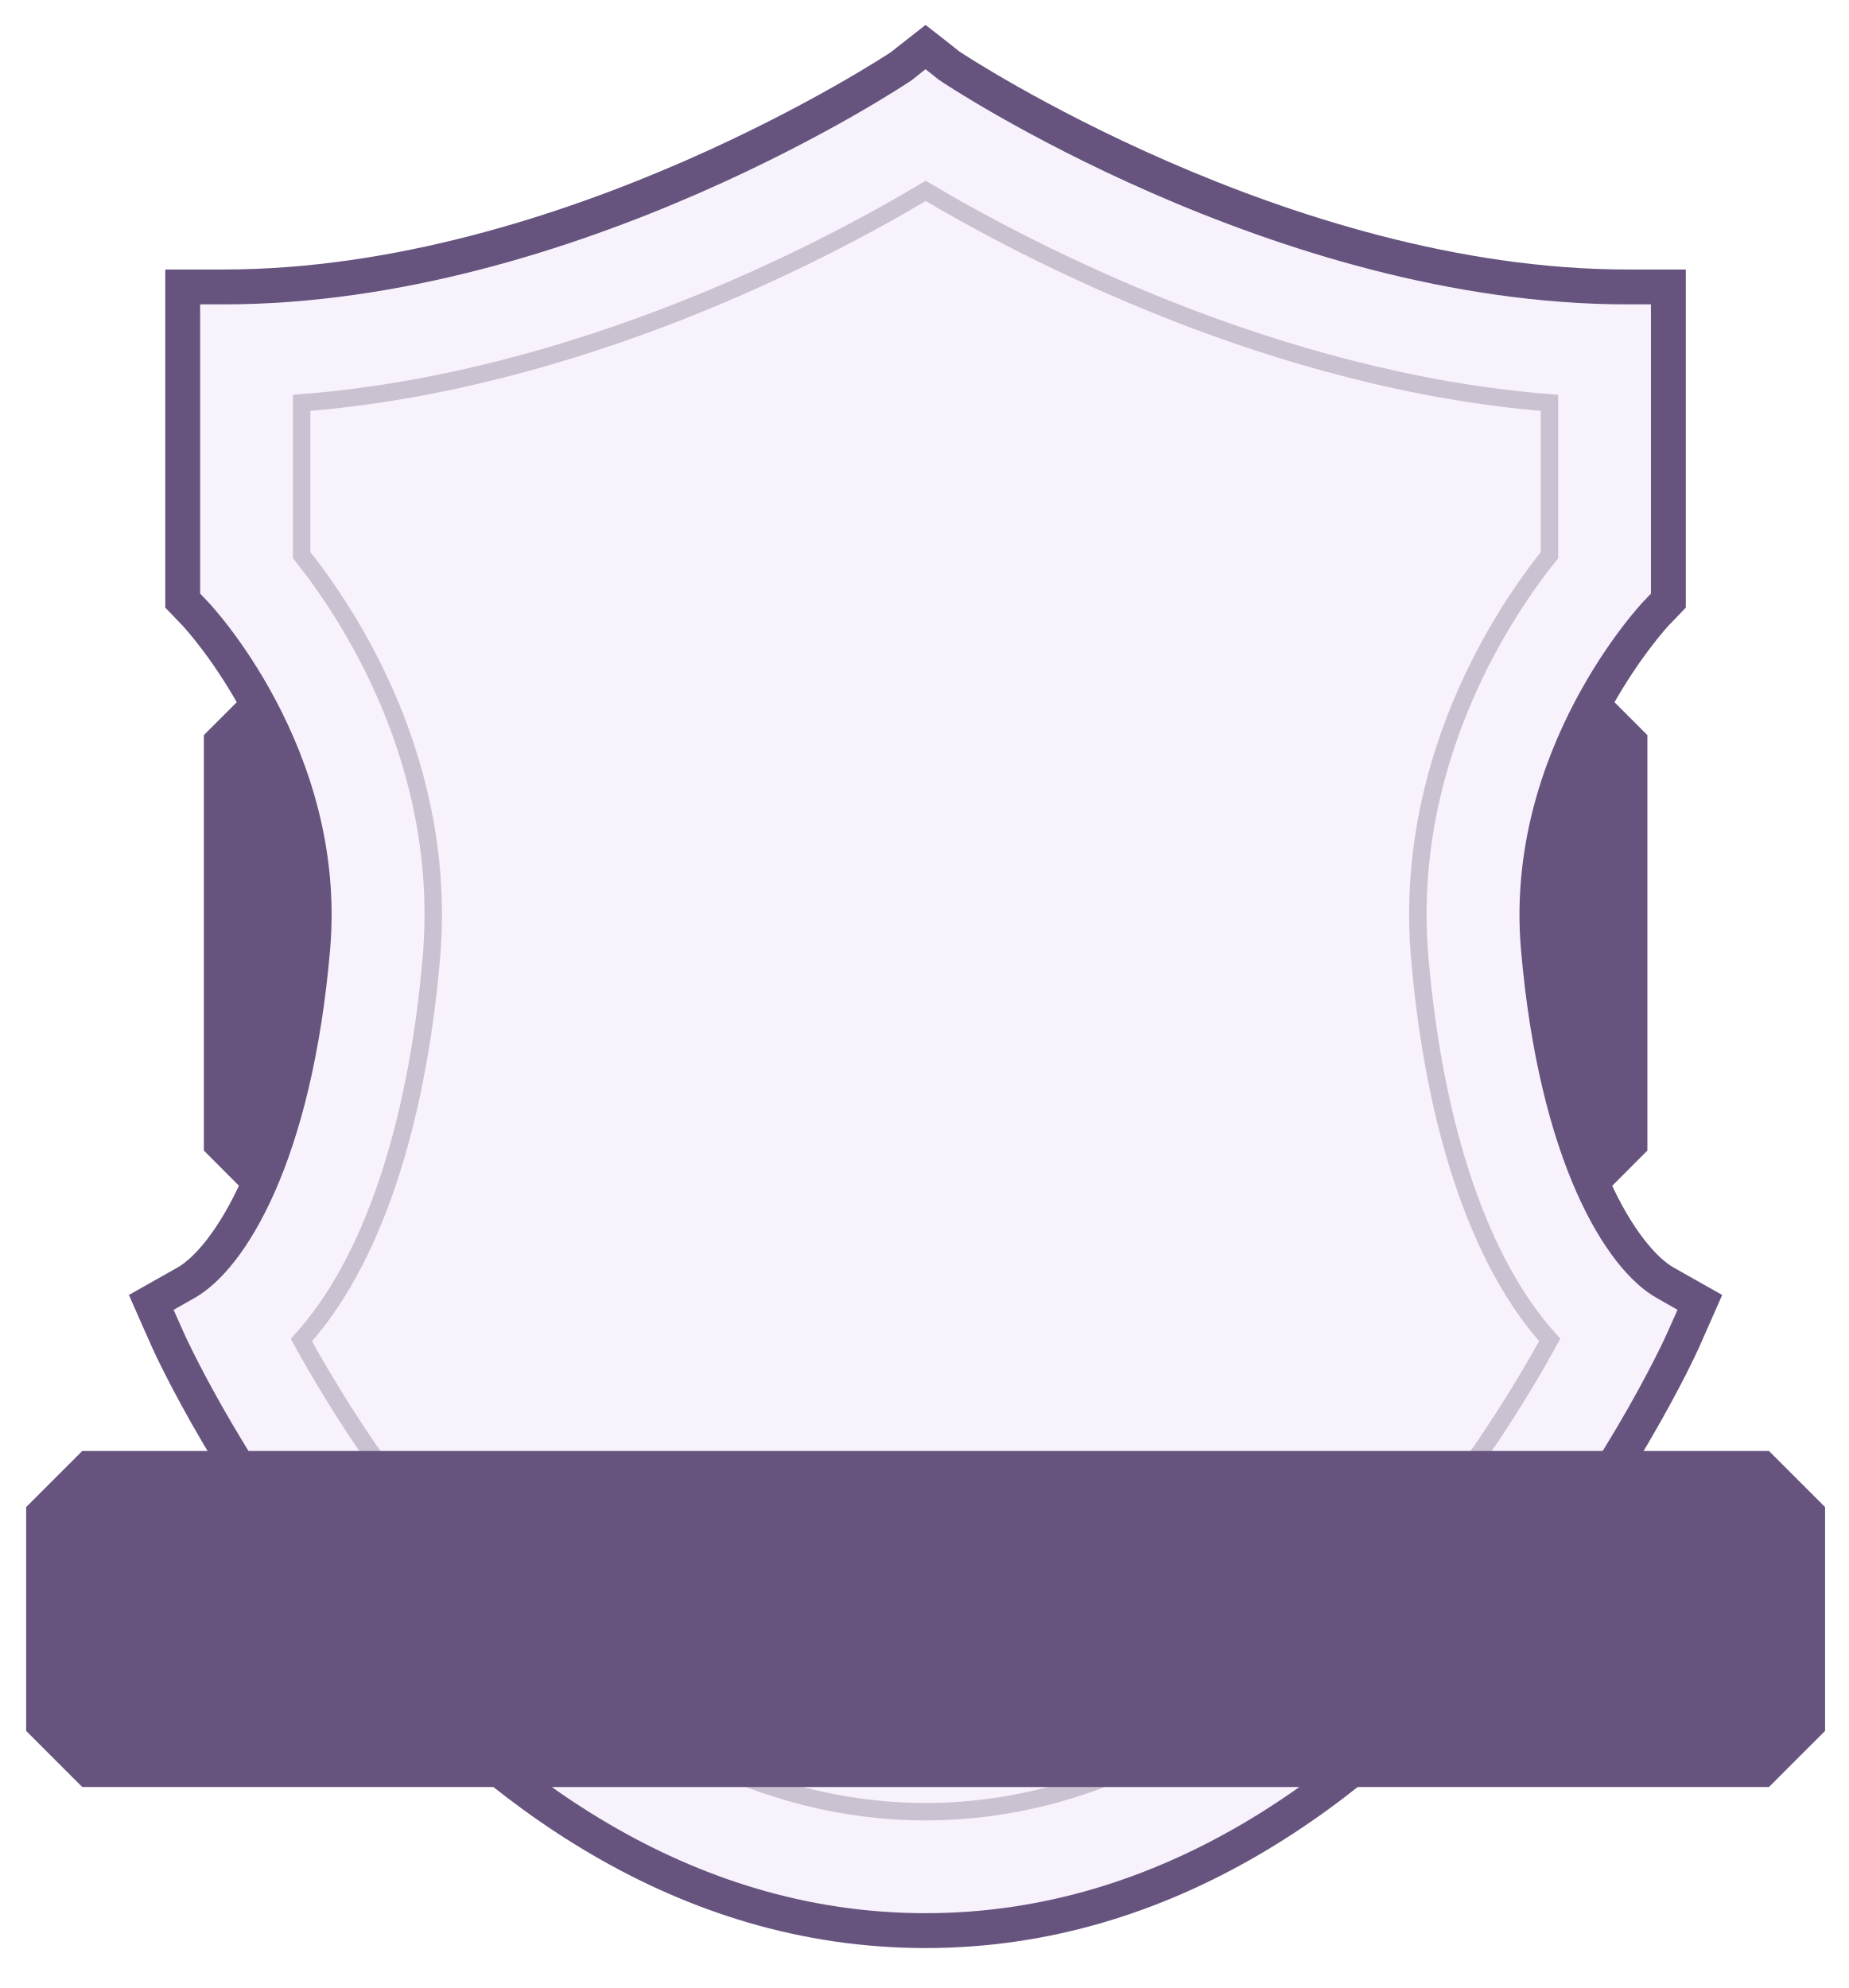
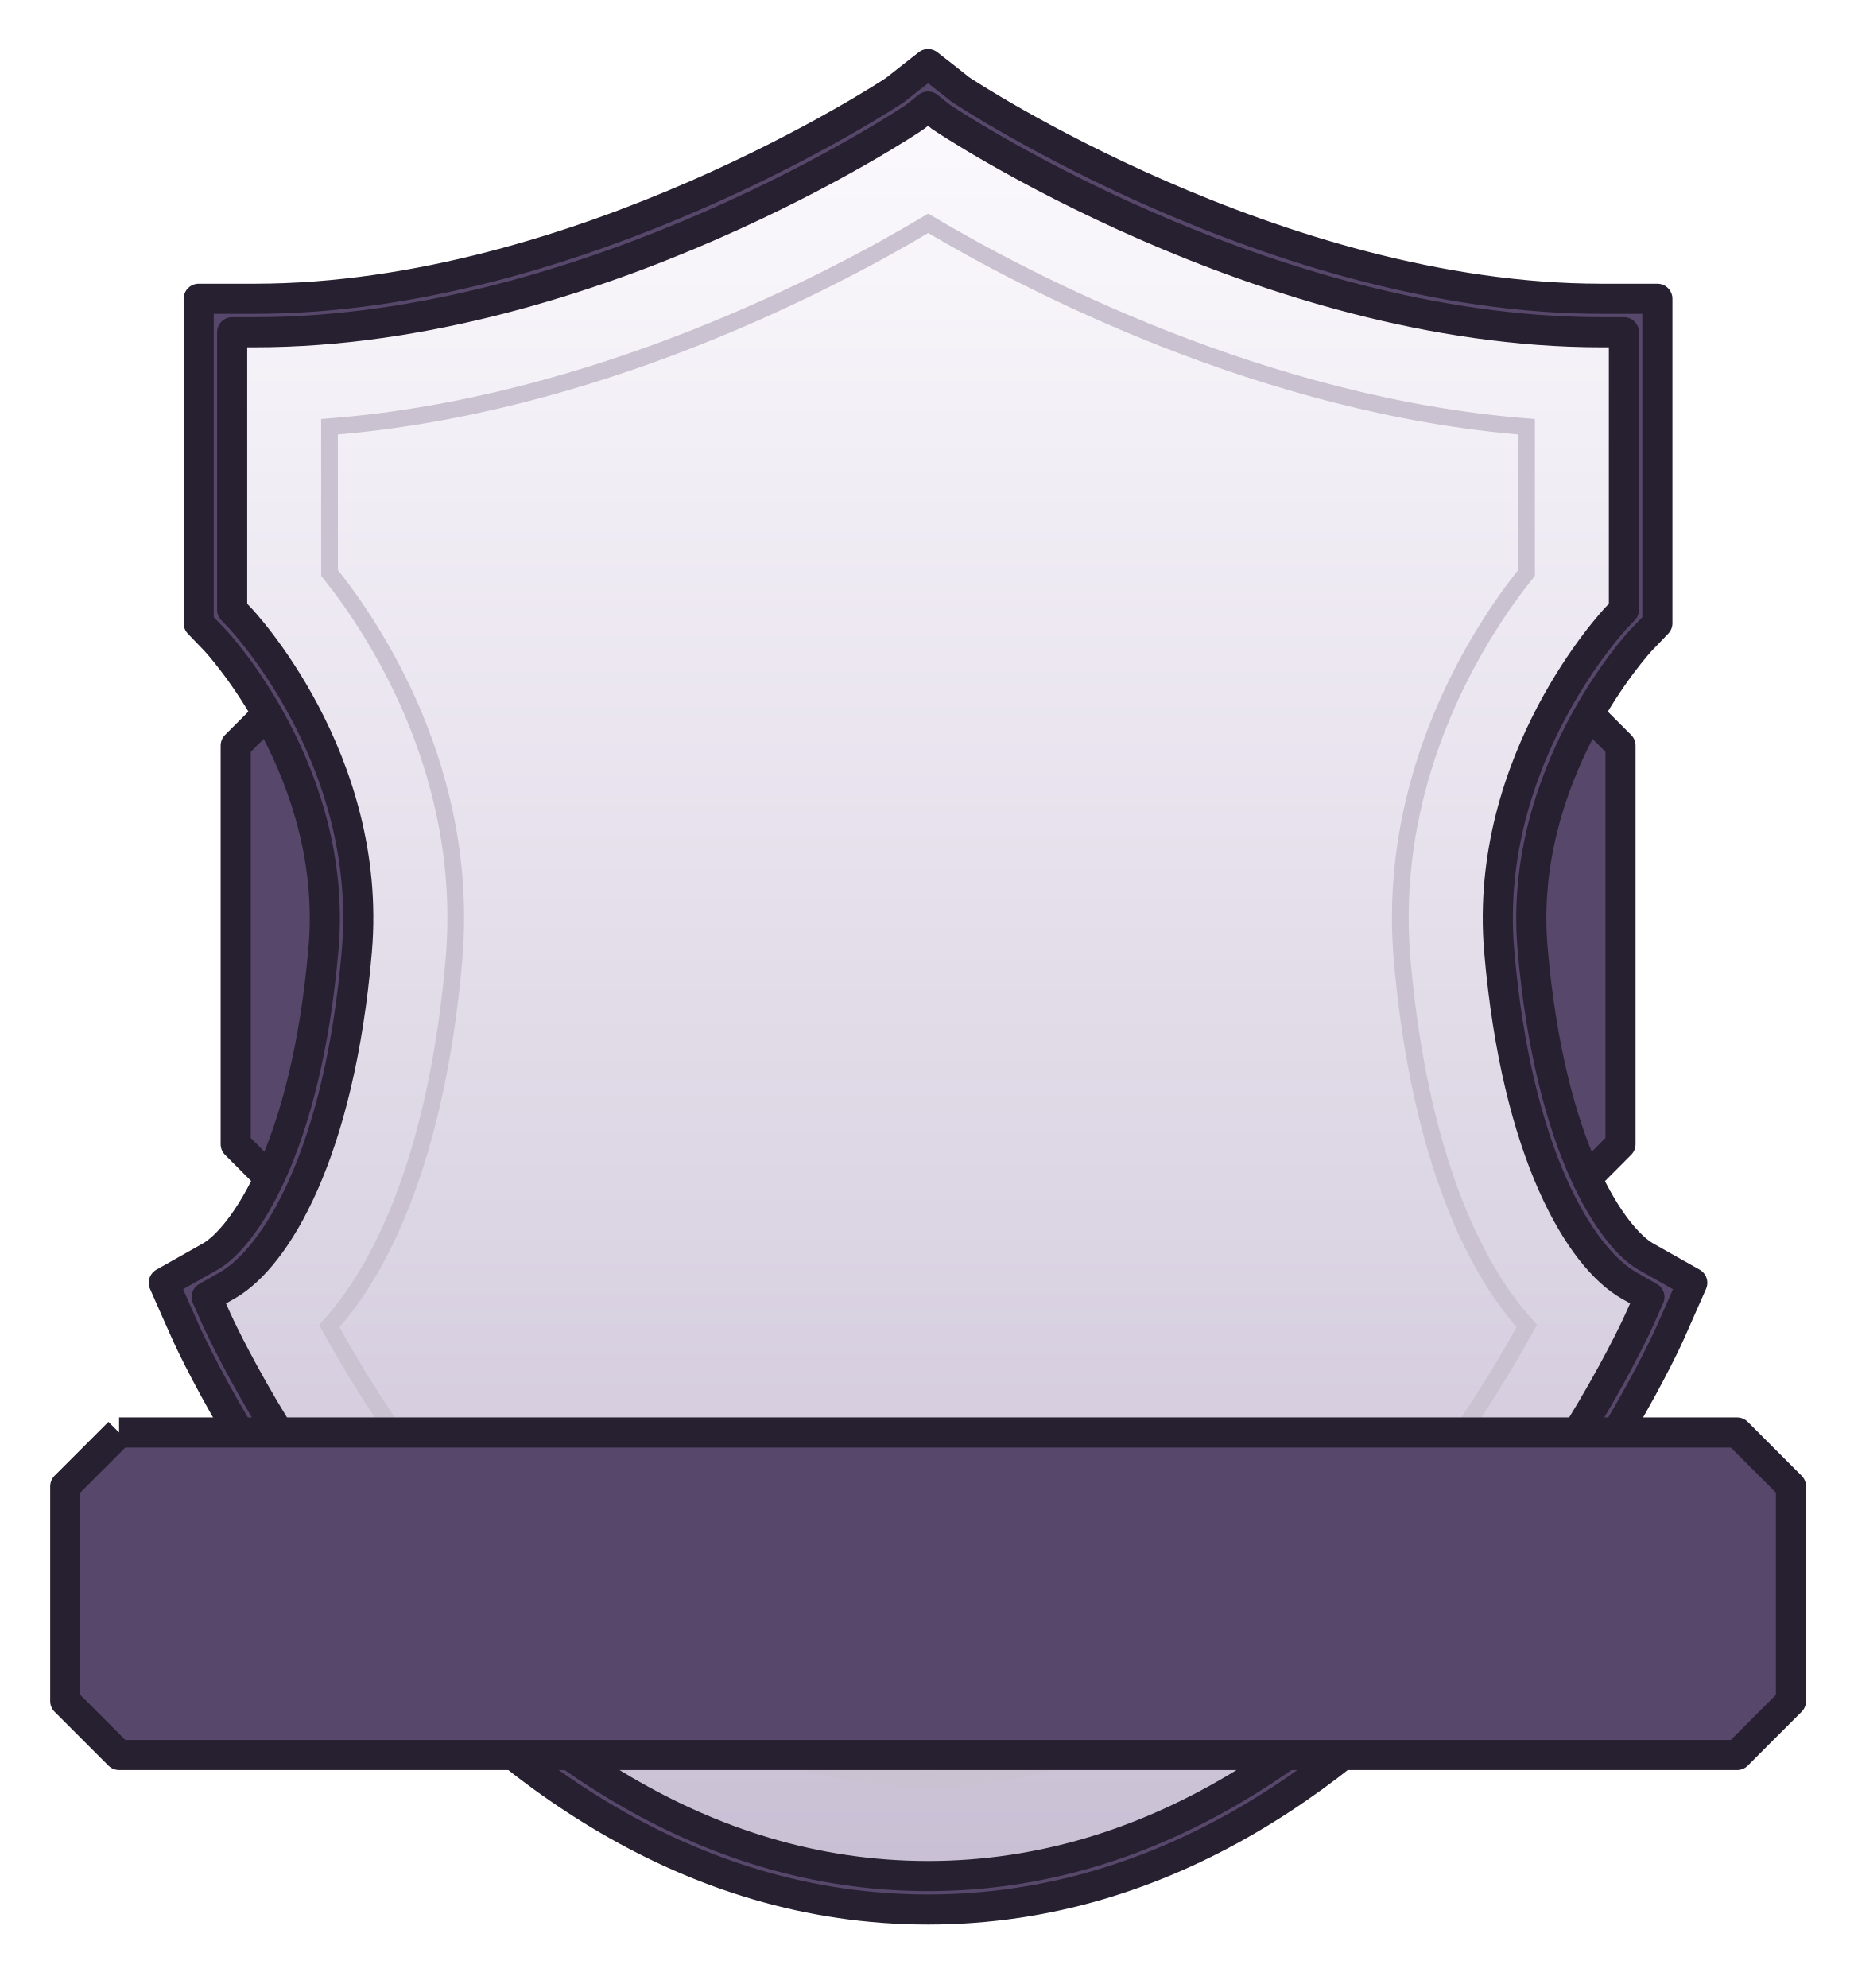
- <svg xmlns="http://www.w3.org/2000/svg" viewBox="545 5 53 57" width="53" height="57">
-   <path fill-rule="nonzero" fill="#66547f" fill-opacity="1" d="M 552.453 24.469 L 590.621 24.469 C 591.25 25.098 591.602 25.449 592.23 26.078 L 592.23 37.988 C 591.602 38.617 591.25 38.973 590.621 39.602 L 552.453 39.602 C 551.824 38.973 551.473 38.617 550.844 37.988 L 550.844 26.078 C 551.473 25.449 551.824 25.098 552.453 24.469 " />
-   <path fill-rule="nonzero" fill="#f7f2fc" fill-opacity="1" d="M 571.535 60.355 C 557.449 60.355 549.895 43.605 549.82 43.434 L 549.336 42.344 L 550.332 41.781 C 551.43 41.16 553.43 38.441 553.969 32.176 C 554.438 26.684 550.633 22.633 550.598 22.59 L 550.238 22.223 L 550.238 13.227 L 551.41 13.227 C 561.43 13.227 570.77 6.945 570.859 6.883 L 571.535 6.352 L 572.227 6.895 C 572.305 6.945 581.652 13.227 591.664 13.227 L 592.832 13.227 L 592.832 22.219 L 592.477 22.59 C 592.438 22.633 588.637 26.699 589.105 32.176 C 589.645 38.441 591.645 41.16 592.742 41.781 L 593.738 42.344 L 593.25 43.434 C 593.18 43.605 585.621 60.355 571.535 60.355 " />
-   <path fill-rule="nonzero" fill="#66547f" fill-opacity="1" d="M 571.535 5.715 L 570.918 6.199 L 570.535 6.5 C 570.48 6.535 561.148 12.727 551.41 12.727 L 549.738 12.727 L 549.738 22.422 L 550.02 22.715 L 550.234 22.938 C 550.27 22.977 553.918 26.883 553.469 32.133 C 552.945 38.203 551.027 40.812 550.086 41.344 L 549.484 41.684 L 548.695 42.129 L 549.062 42.961 L 549.363 43.637 C 549.438 43.809 557.105 60.855 571.535 60.855 C 585.965 60.855 593.633 43.809 593.711 43.633 L 594.008 42.961 L 594.375 42.129 L 593.586 41.684 L 592.984 41.344 C 592.043 40.812 590.125 38.203 589.602 32.133 C 589.156 26.898 592.805 22.973 592.84 22.934 L 593.055 22.711 L 593.332 22.422 L 593.332 12.727 L 591.66 12.727 C 581.941 12.727 572.59 6.535 572.5 6.473 L 572.156 6.199 Z M 571.535 6.984 L 571.918 7.289 C 572.016 7.363 581.539 13.727 591.66 13.727 L 592.332 13.727 L 592.332 22.02 L 592.117 22.246 C 592.078 22.285 588.113 26.48 588.605 32.215 C 589.125 38.273 591.027 41.387 592.496 42.215 L 593.094 42.555 L 592.793 43.23 C 592.723 43.398 585.27 59.855 571.535 59.855 C 557.801 59.855 550.352 43.398 550.277 43.23 L 549.977 42.555 L 550.578 42.215 C 552.047 41.387 553.945 38.273 554.465 32.215 C 554.957 26.457 550.996 22.285 550.953 22.246 L 550.738 22.02 L 550.738 13.727 L 551.41 13.727 C 561.543 13.727 571.059 7.363 571.152 7.289 Z M 571.535 6.984 " />
+ <svg xmlns="http://www.w3.org/2000/svg" viewBox="543.8 3.8 55.4 59.4" width="55.4" height="59.4">
+   <defs>
+     <linearGradient id="gf7f2fc" x1="0" y1="0" x2="0" y2="1">
+       <stop offset="0" stop-color="#fcfafe" />
+       <stop offset="1" stop-color="#c9bfd4" />
+     </linearGradient>
+   </defs>
+   <path stroke="#272030" stroke-width="0.9" stroke-linejoin="round" fill-rule="nonzero" fill="#56476b" fill-opacity="1" d="M 552.453 24.469 L 590.621 24.469 C 591.25 25.098 591.602 25.449 592.23 26.078 L 592.23 37.988 C 591.602 38.617 591.25 38.973 590.621 39.602 L 552.453 39.602 C 551.824 38.973 551.473 38.617 550.844 37.988 L 550.844 26.078 C 551.473 25.449 551.824 25.098 552.453 24.469 " />
+   <path stroke="#454447" stroke-width="0.9" stroke-linejoin="round" fill-rule="nonzero" fill="url(#gf7f2fc)" fill-opacity="1" d="M 571.535 60.355 C 557.449 60.355 549.895 43.605 549.82 43.434 L 549.336 42.344 L 550.332 41.781 C 551.43 41.16 553.43 38.441 553.969 32.176 C 554.438 26.684 550.633 22.633 550.598 22.59 L 550.238 22.223 L 550.238 13.227 L 551.41 13.227 C 561.43 13.227 570.77 6.945 570.859 6.883 L 571.535 6.352 L 572.227 6.895 C 572.305 6.945 581.652 13.227 591.664 13.227 L 592.832 13.227 L 592.832 22.219 L 592.477 22.59 C 592.438 22.633 588.637 26.699 589.105 32.176 C 589.645 38.441 591.645 41.16 592.742 41.781 L 593.738 42.344 L 593.25 43.434 C 593.18 43.605 585.621 60.355 571.535 60.355 " />
+   <path stroke="#272030" stroke-width="0.9" stroke-linejoin="round" fill-rule="nonzero" fill="#56476b" fill-opacity="1" d="M 571.535 5.715 L 570.918 6.199 L 570.535 6.5 C 570.48 6.535 561.148 12.727 551.41 12.727 L 549.738 12.727 L 549.738 22.422 L 550.02 22.715 L 550.234 22.938 C 550.27 22.977 553.918 26.883 553.469 32.133 C 552.945 38.203 551.027 40.812 550.086 41.344 L 549.484 41.684 L 548.695 42.129 L 549.062 42.961 L 549.363 43.637 C 549.438 43.809 557.105 60.855 571.535 60.855 C 585.965 60.855 593.633 43.809 593.711 43.633 L 594.008 42.961 L 594.375 42.129 L 593.586 41.684 L 592.984 41.344 C 592.043 40.812 590.125 38.203 589.602 32.133 C 589.156 26.898 592.805 22.973 592.84 22.934 L 593.055 22.711 L 593.332 22.422 L 593.332 12.727 L 591.66 12.727 C 581.941 12.727 572.59 6.535 572.5 6.473 L 572.156 6.199 Z M 571.535 6.984 L 571.918 7.289 C 572.016 7.363 581.539 13.727 591.66 13.727 L 592.332 13.727 L 592.332 22.02 L 592.117 22.246 C 592.078 22.285 588.113 26.48 588.605 32.215 C 589.125 38.273 591.027 41.387 592.496 42.215 L 593.094 42.555 L 592.793 43.23 C 592.723 43.398 585.27 59.855 571.535 59.855 C 557.801 59.855 550.352 43.398 550.277 43.23 L 549.977 42.555 L 550.578 42.215 C 552.047 41.387 553.945 38.273 554.465 32.215 C 554.957 26.457 550.996 22.285 550.953 22.246 L 550.738 22.02 L 550.738 13.727 L 551.41 13.727 C 561.543 13.727 571.059 7.363 571.152 7.289 Z M 571.535 6.984 " />
  <path fill="none" stroke-width="0.5" stroke-linecap="butt" stroke-linejoin="miter" stroke="#cbc2d1" stroke-opacity="1" stroke-miterlimit="10" d="M -0.001 -0 C -9.587 -0 -15.872 9.836 -17.895 13.523 C -15.919 15.703 -14.595 19.546 -14.169 24.48 C -13.688 30.097 -16.587 34.406 -17.888 36.027 L -17.888 40.394 C -9.962 41.015 -2.911 44.73 0.003 46.472 C 2.929 44.734 10.003 41.019 17.886 40.394 L 17.886 36.027 C 16.585 34.406 13.687 30.097 14.167 24.48 C 14.593 19.55 15.917 15.703 17.894 13.527 C 15.874 9.843 9.577 -0 -0.001 -0 Z M -0.001 -0 " transform="matrix(1, 0, 0, -1, 571.536, 56.9449)" />
-   <path fill-rule="nonzero" fill="#66547f" fill-opacity="1" d="M 547.359 46.602 L 595.715 46.602 C 596.34 47.23 596.695 47.582 597.324 48.211 L 597.324 54.629 C 596.695 55.258 596.34 55.609 595.715 56.238 L 547.359 56.238 C 546.73 55.609 546.379 55.258 545.75 54.629 L 545.75 48.211 C 546.379 47.582 546.73 47.23 547.359 46.602 " />
+   <path stroke="#272030" stroke-width="0.9" stroke-linejoin="round" fill-rule="nonzero" fill="#56476b" fill-opacity="1" d="M 547.359 46.602 L 595.715 46.602 C 596.34 47.23 596.695 47.582 597.324 48.211 L 597.324 54.629 C 596.695 55.258 596.34 55.609 595.715 56.238 L 547.359 56.238 C 546.73 55.609 546.379 55.258 545.75 54.629 L 545.75 48.211 C 546.379 47.582 546.73 47.23 547.359 46.602 " />
</svg>
